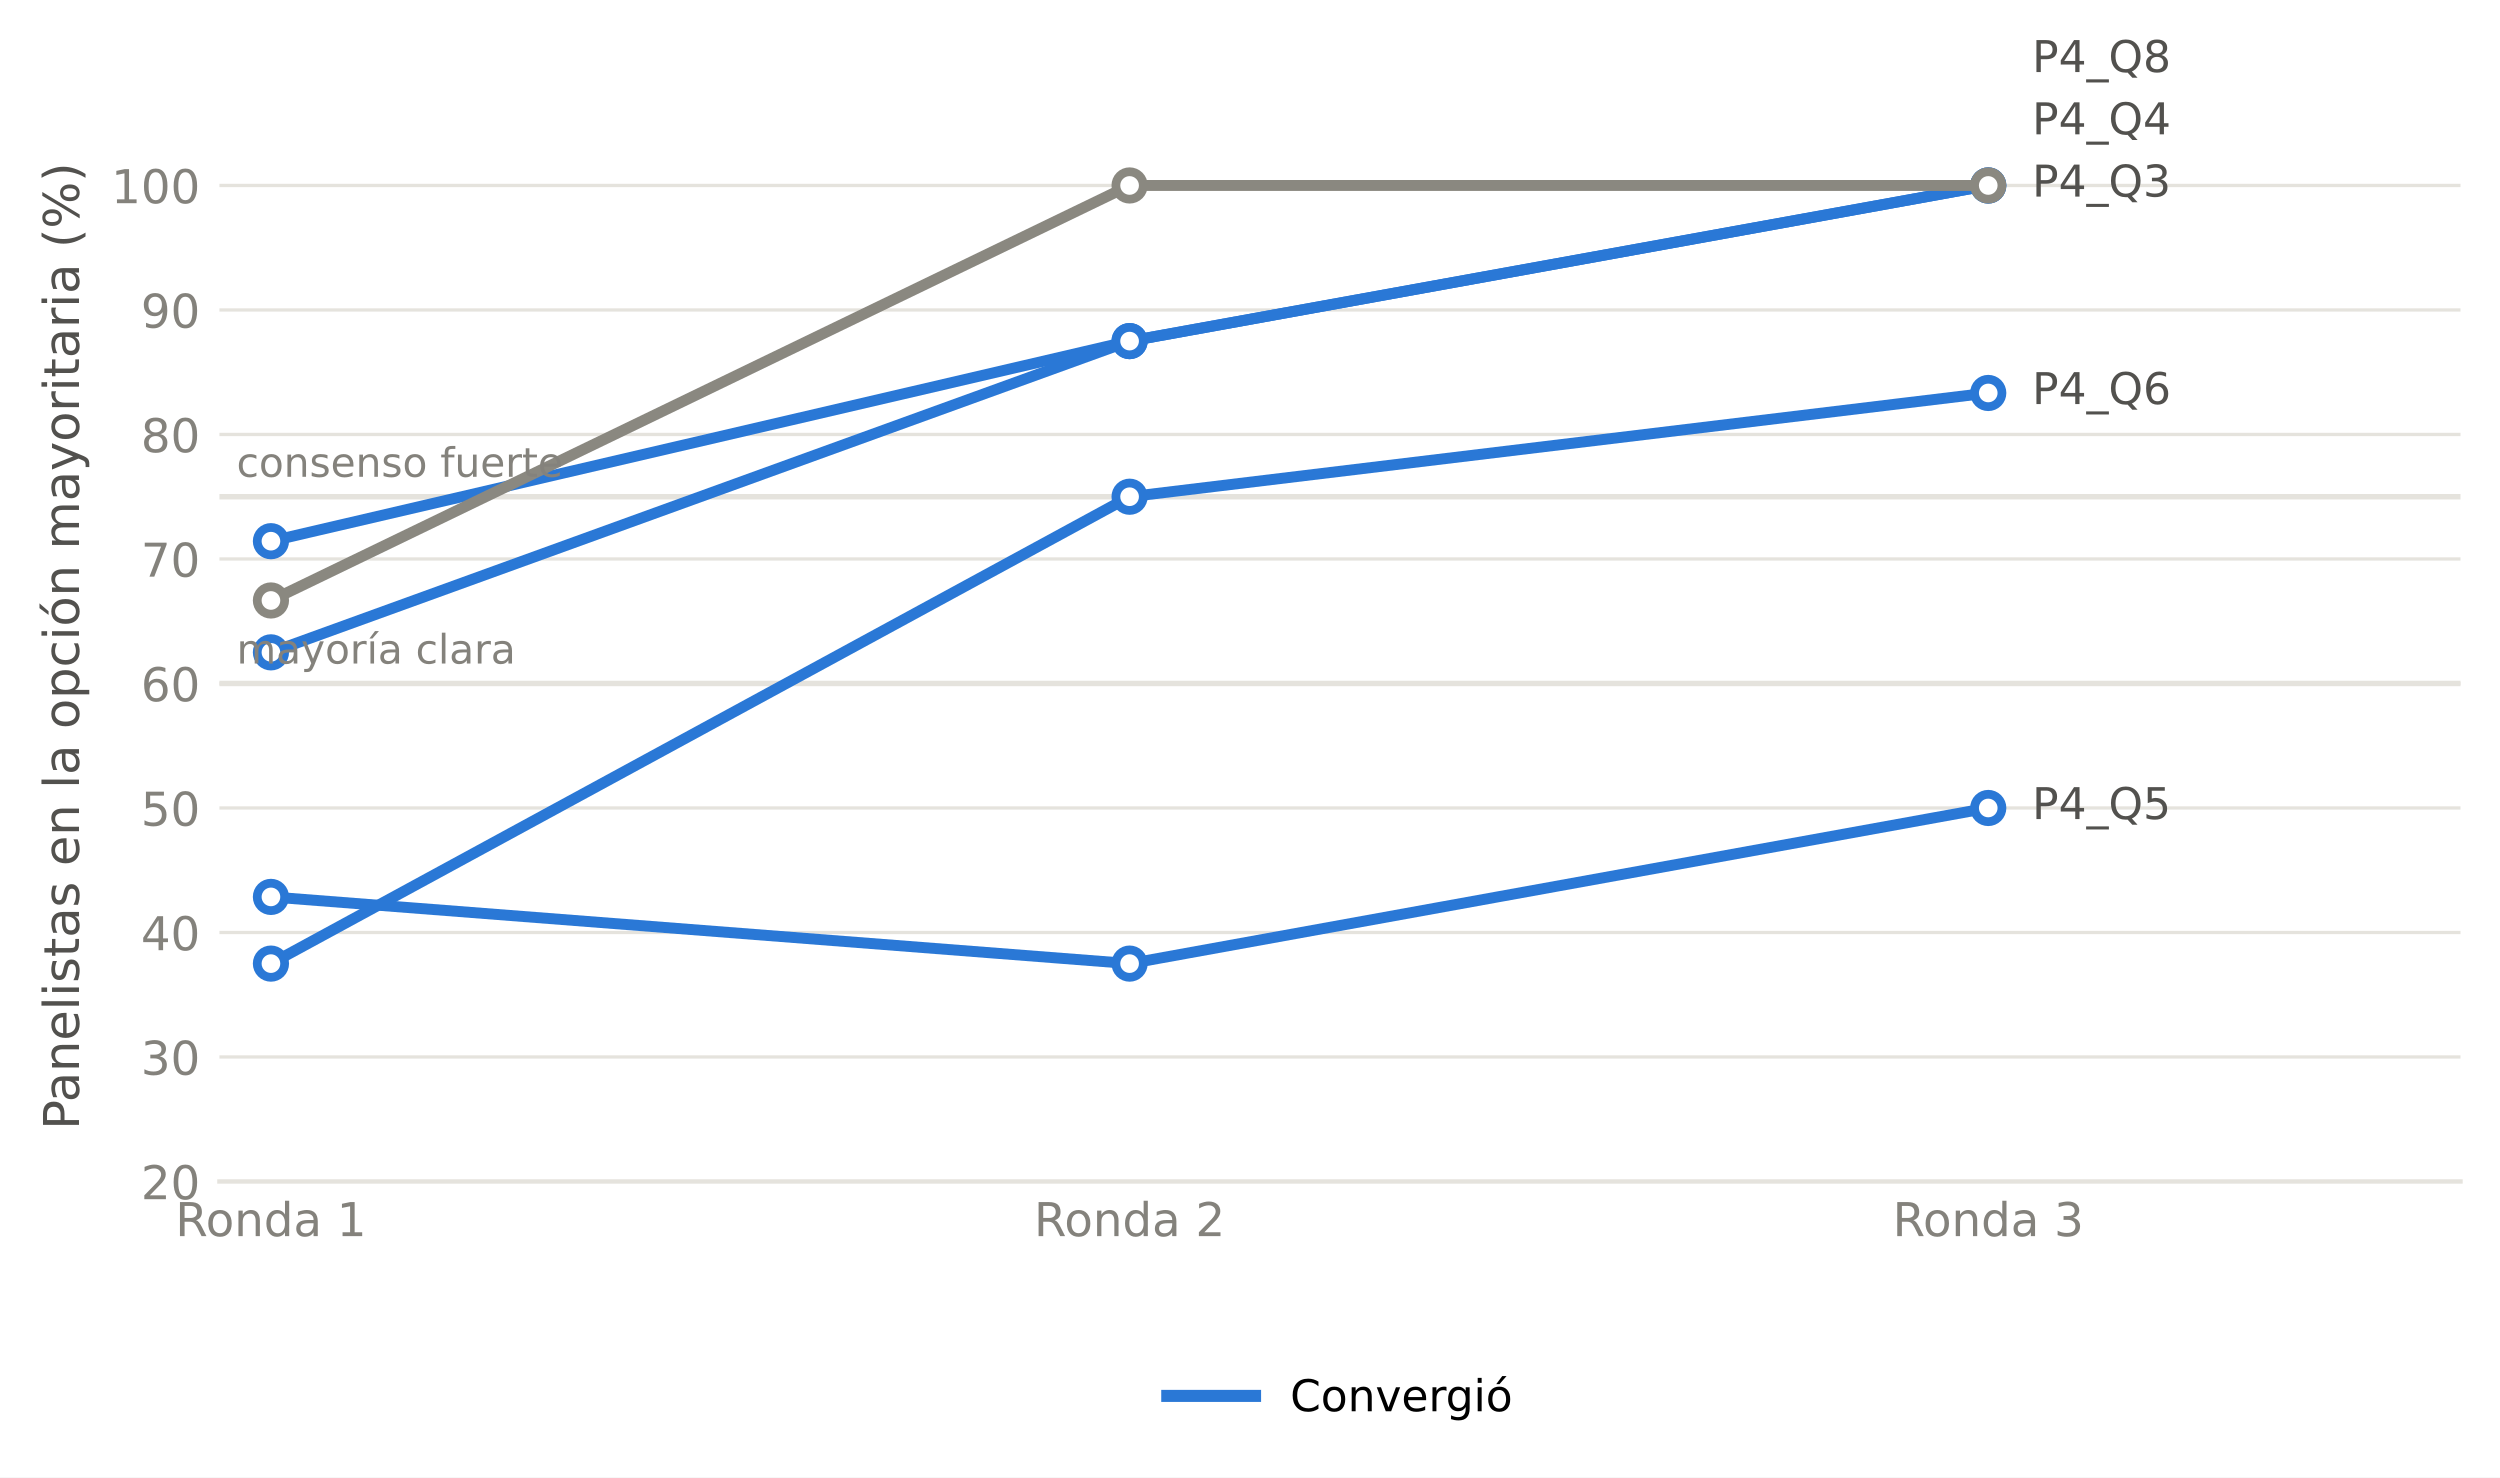
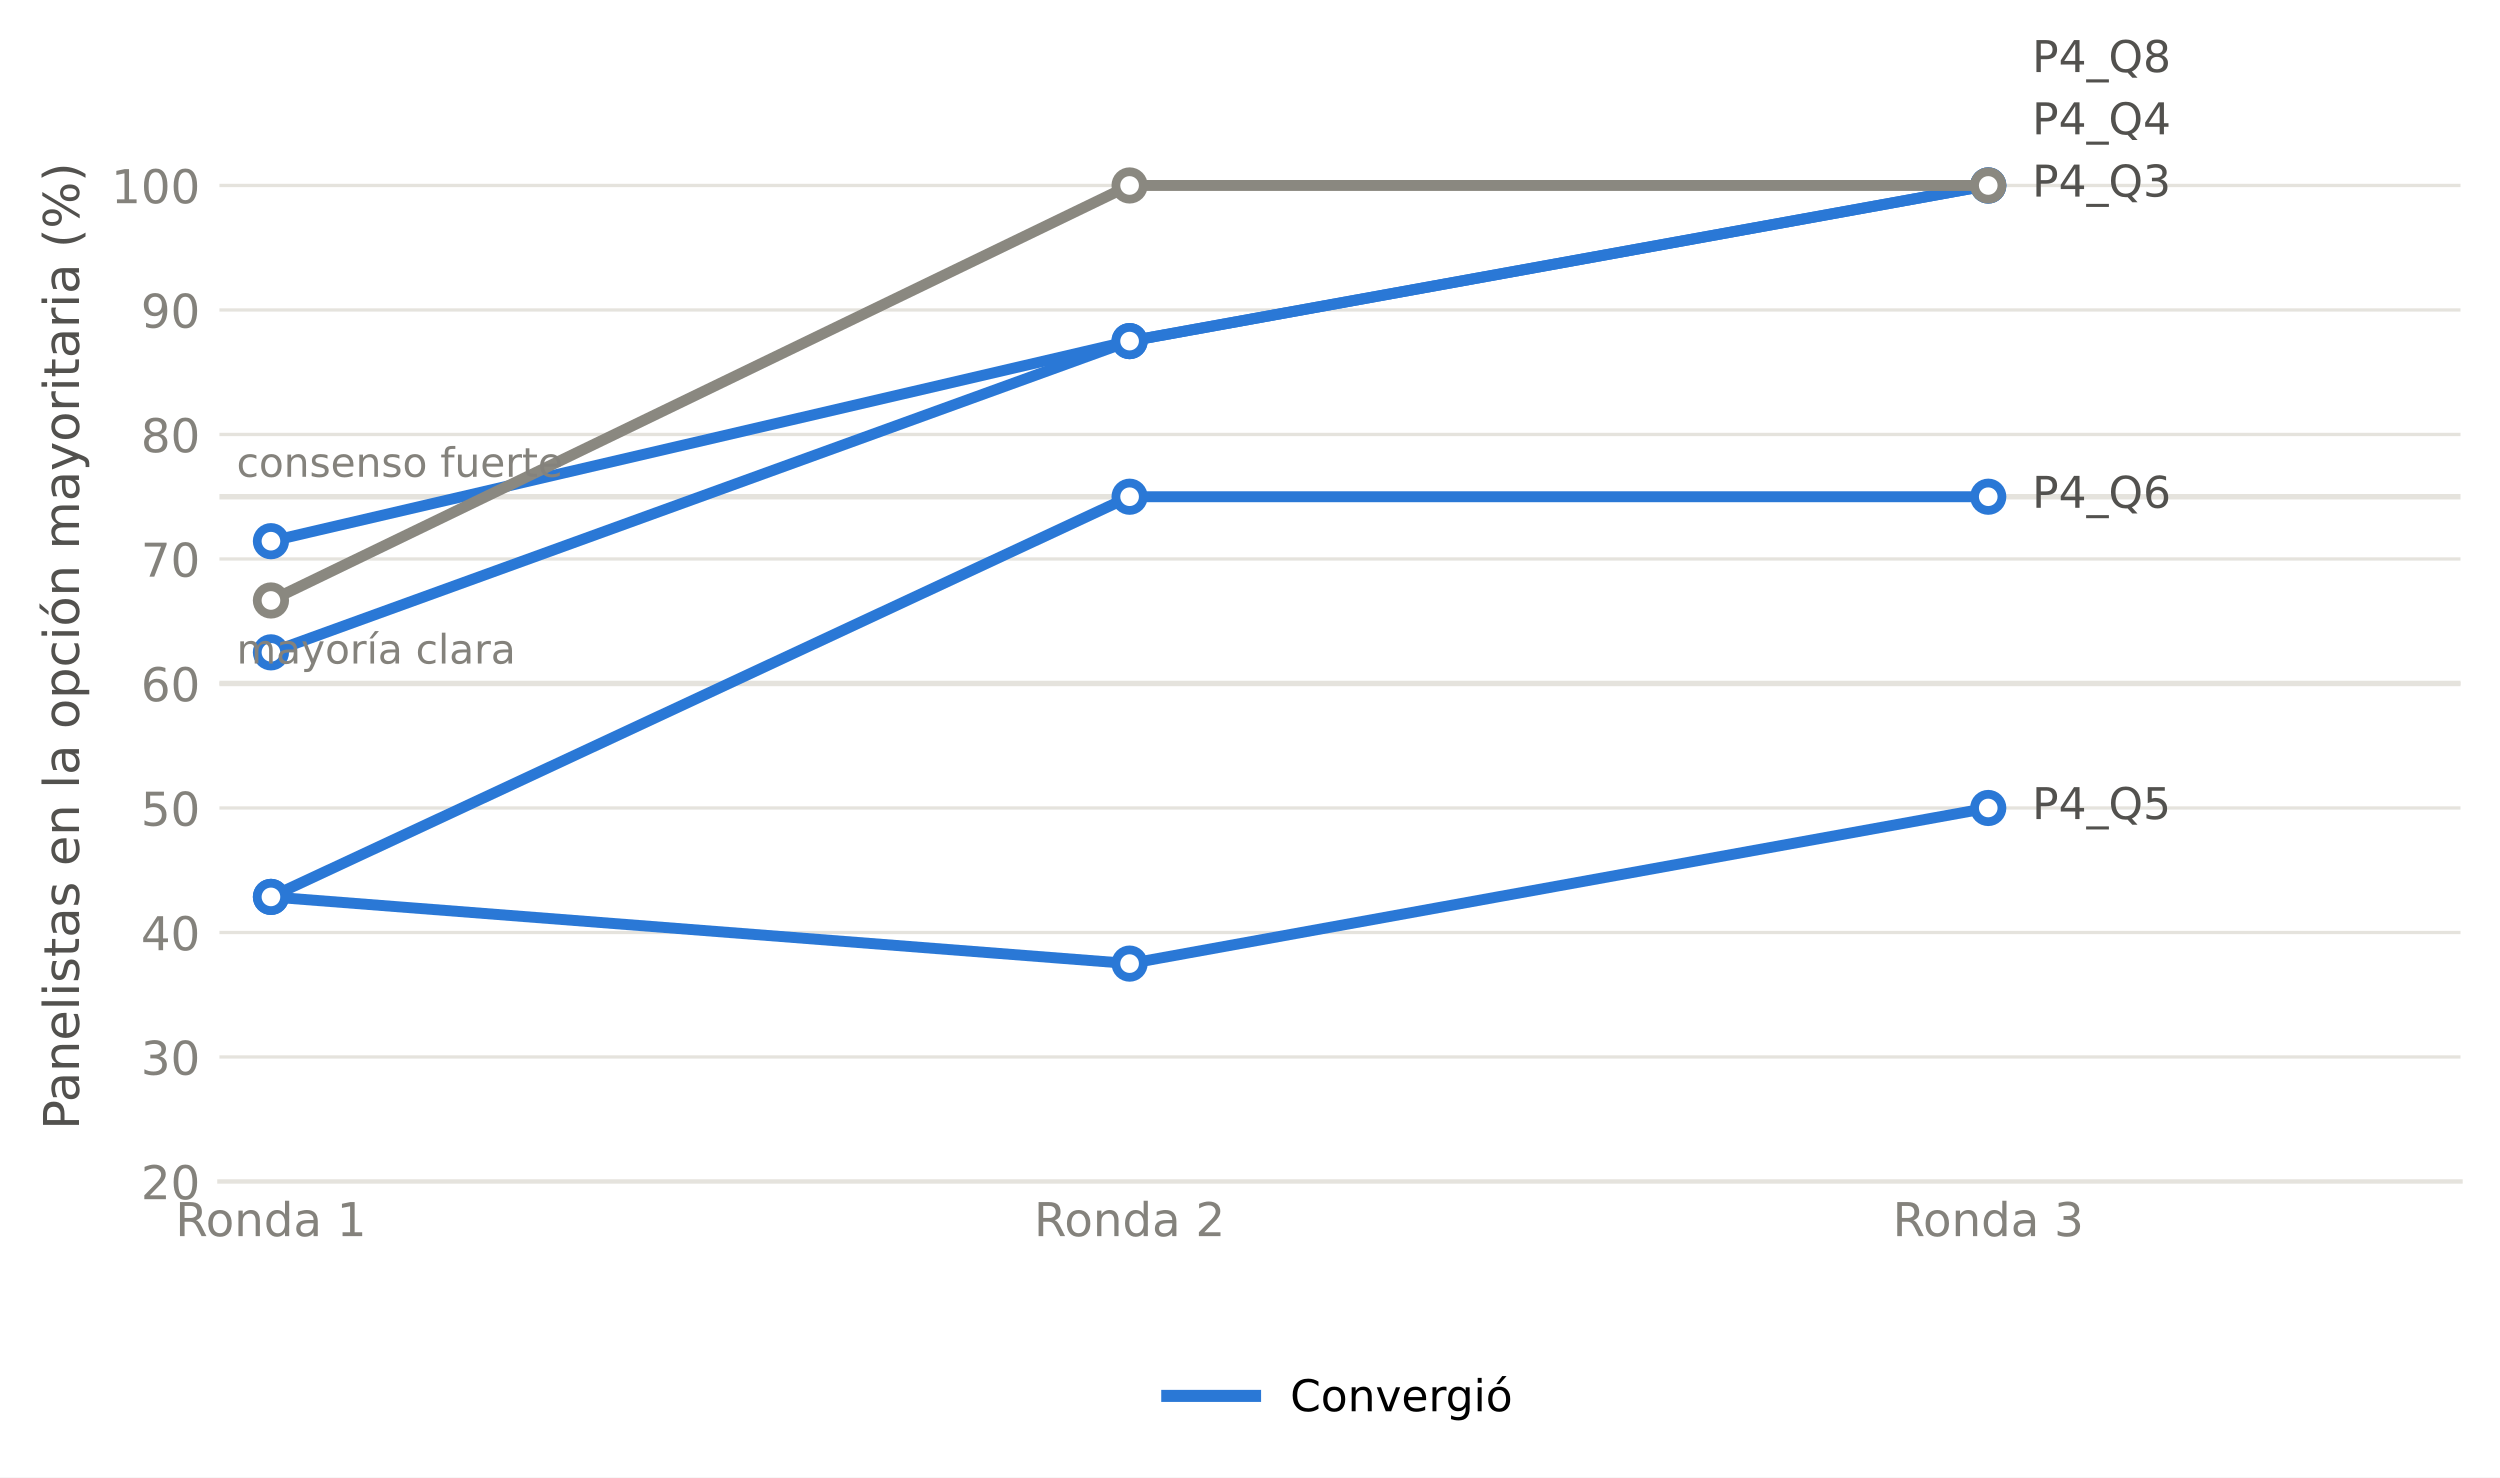
<svg xmlns="http://www.w3.org/2000/svg" xmlns:xlink="http://www.w3.org/1999/xlink" width="455.675pt" height="269.292pt" viewBox="0 0 455.675 269.292" version="1.1">
  <defs>
    <style type="text/css">*{stroke-linejoin: round; stroke-linecap: butt}</style>
  </defs>
  <g id="figure_1">
    <g id="patch_1">
      <path d="M 0 269.292  L 455.675 269.292  L 455.675 0  L 0 0  z " style="fill: #ffffff" />
    </g>
    <g id="axes_1">
      <g id="patch_2">
        <path d="M 39.995 215.35  L 448.475 215.35  L 448.475 20.189  L 39.995 20.189  z " style="fill: #ffffff" />
      </g>
      <g id="line2d_1">
-         <path d="M 39.995 90.538  L 448.475 90.538  " clip-path="url(#pd562fb6fbf)" style="fill: none; stroke: #e5e3dd; stroke-linecap: square" />
+         <path d="M 39.995 90.538  L 448.475 90.538  " clip-path="url(#p81e46da6e1)" style="fill: none; stroke: #e5e3dd; stroke-linecap: square" />
      </g>
      <g id="line2d_2">
-         <path d="M 39.995 124.578  L 448.475 124.578  " clip-path="url(#pd562fb6fbf)" style="fill: none; stroke: #e5e3dd; stroke-linecap: square" />
+         <path d="M 39.995 124.578  L 448.475 124.578  " clip-path="url(#p81e46da6e1)" style="fill: none; stroke: #e5e3dd; stroke-linecap: square" />
      </g>
      <g id="matplotlib.axis_1">
        <g id="xtick_1">
          <g id="line2d_3" />
          <g id="text_1">
            <text style="font-size: 8.5px; font-family: 'DejaVu Sans', 'Helvetica', 'Arial', sans-serif; text-anchor: middle; fill: #84827c" x="49.385" y="225.309" transform="rotate(-0 49.38503 225.3088)">Ronda 1</text>
          </g>
        </g>
        <g id="xtick_2">
          <g id="line2d_4" />
          <g id="text_2">
            <text style="font-size: 8.5px; font-family: 'DejaVu Sans', 'Helvetica', 'Arial', sans-serif; text-anchor: middle; fill: #84827c" x="205.891" y="225.309" transform="rotate(-0 205.8908 225.3088)">Ronda 2</text>
          </g>
        </g>
        <g id="xtick_3">
          <g id="line2d_5" />
          <g id="text_3">
            <text style="font-size: 8.5px; font-family: 'DejaVu Sans', 'Helvetica', 'Arial', sans-serif; text-anchor: middle; fill: #84827c" x="362.397" y="225.309" transform="rotate(-0 362.3965 225.3088)">Ronda 3</text>
          </g>
        </g>
      </g>
      <g id="matplotlib.axis_2">
        <g id="ytick_1">
          <g id="line2d_6">
-             <path d="M 39.995 215.35  L 448.475 215.35  " clip-path="url(#pd562fb6fbf)" style="fill: none; stroke: #e5e3dd; stroke-width: 0.6; stroke-linecap: square" />
+             <path d="M 39.995 215.35  L 448.475 215.35  " clip-path="url(#p81e46da6e1)" style="fill: none; stroke: #e5e3dd; stroke-width: 0.6; stroke-linecap: square" />
          </g>
          <g id="line2d_7" />
          <g id="text_4">
            <text style="font-size: 8.5px; font-family: 'DejaVu Sans', 'Helvetica', 'Arial', sans-serif; text-anchor: end; fill: #84827c" x="36.495" y="218.579" transform="rotate(-0 36.49469 218.5795)">20</text>
          </g>
        </g>
        <g id="ytick_2">
          <g id="line2d_8">
-             <path d="M 39.995 192.657  L 448.475 192.657  " clip-path="url(#pd562fb6fbf)" style="fill: none; stroke: #e5e3dd; stroke-width: 0.6; stroke-linecap: square" />
+             <path d="M 39.995 192.657  L 448.475 192.657  " clip-path="url(#p81e46da6e1)" style="fill: none; stroke: #e5e3dd; stroke-width: 0.6; stroke-linecap: square" />
          </g>
          <g id="line2d_9" />
          <g id="text_5">
            <text style="font-size: 8.5px; font-family: 'DejaVu Sans', 'Helvetica', 'Arial', sans-serif; text-anchor: end; fill: #84827c" x="36.495" y="195.886" transform="rotate(-0 36.49469 195.8864)">30</text>
          </g>
        </g>
        <g id="ytick_3">
          <g id="line2d_10">
-             <path d="M 39.995 169.964  L 448.475 169.964  " clip-path="url(#pd562fb6fbf)" style="fill: none; stroke: #e5e3dd; stroke-width: 0.6; stroke-linecap: square" />
+             <path d="M 39.995 169.964  L 448.475 169.964  " clip-path="url(#p81e46da6e1)" style="fill: none; stroke: #e5e3dd; stroke-width: 0.6; stroke-linecap: square" />
          </g>
          <g id="line2d_11" />
          <g id="text_6">
            <text style="font-size: 8.5px; font-family: 'DejaVu Sans', 'Helvetica', 'Arial', sans-serif; text-anchor: end; fill: #84827c" x="36.495" y="173.193" transform="rotate(-0 36.49469 173.1932)">40</text>
          </g>
        </g>
        <g id="ytick_4">
          <g id="line2d_12">
-             <path d="M 39.995 147.271  L 448.475 147.271  " clip-path="url(#pd562fb6fbf)" style="fill: none; stroke: #e5e3dd; stroke-width: 0.6; stroke-linecap: square" />
+             <path d="M 39.995 147.271  L 448.475 147.271  " clip-path="url(#p81e46da6e1)" style="fill: none; stroke: #e5e3dd; stroke-width: 0.6; stroke-linecap: square" />
          </g>
          <g id="line2d_13" />
          <g id="text_7">
            <text style="font-size: 8.5px; font-family: 'DejaVu Sans', 'Helvetica', 'Arial', sans-serif; text-anchor: end; fill: #84827c" x="36.495" y="150.5" transform="rotate(-0 36.49469 150.5001)">50</text>
          </g>
        </g>
        <g id="ytick_5">
          <g id="line2d_14">
-             <path d="M 39.995 124.578  L 448.475 124.578  " clip-path="url(#pd562fb6fbf)" style="fill: none; stroke: #e5e3dd; stroke-width: 0.6; stroke-linecap: square" />
+             <path d="M 39.995 124.578  L 448.475 124.578  " clip-path="url(#p81e46da6e1)" style="fill: none; stroke: #e5e3dd; stroke-width: 0.6; stroke-linecap: square" />
          </g>
          <g id="line2d_15" />
          <g id="text_8">
            <text style="font-size: 8.5px; font-family: 'DejaVu Sans', 'Helvetica', 'Arial', sans-serif; text-anchor: end; fill: #84827c" x="36.495" y="127.807" transform="rotate(-0 36.49469 127.8069)">60</text>
          </g>
        </g>
        <g id="ytick_6">
          <g id="line2d_16">
-             <path d="M 39.995 101.884  L 448.475 101.884  " clip-path="url(#pd562fb6fbf)" style="fill: none; stroke: #e5e3dd; stroke-width: 0.6; stroke-linecap: square" />
+             <path d="M 39.995 101.884  L 448.475 101.884  " clip-path="url(#p81e46da6e1)" style="fill: none; stroke: #e5e3dd; stroke-width: 0.6; stroke-linecap: square" />
          </g>
          <g id="line2d_17" />
          <g id="text_9">
            <text style="font-size: 8.5px; font-family: 'DejaVu Sans', 'Helvetica', 'Arial', sans-serif; text-anchor: end; fill: #84827c" x="36.495" y="105.114" transform="rotate(-0 36.49469 105.1138)">70</text>
          </g>
        </g>
        <g id="ytick_7">
          <g id="line2d_18">
-             <path d="M 39.995 79.191  L 448.475 79.191  " clip-path="url(#pd562fb6fbf)" style="fill: none; stroke: #e5e3dd; stroke-width: 0.6; stroke-linecap: square" />
+             <path d="M 39.995 79.191  L 448.475 79.191  " clip-path="url(#p81e46da6e1)" style="fill: none; stroke: #e5e3dd; stroke-width: 0.6; stroke-linecap: square" />
          </g>
          <g id="line2d_19" />
          <g id="text_10">
            <text style="font-size: 8.5px; font-family: 'DejaVu Sans', 'Helvetica', 'Arial', sans-serif; text-anchor: end; fill: #84827c" x="36.495" y="82.421" transform="rotate(-0 36.49469 82.42064)">80</text>
          </g>
        </g>
        <g id="ytick_8">
          <g id="line2d_20">
-             <path d="M 39.995 56.498  L 448.475 56.498  " clip-path="url(#pd562fb6fbf)" style="fill: none; stroke: #e5e3dd; stroke-width: 0.6; stroke-linecap: square" />
+             <path d="M 39.995 56.498  L 448.475 56.498  " clip-path="url(#p81e46da6e1)" style="fill: none; stroke: #e5e3dd; stroke-width: 0.6; stroke-linecap: square" />
          </g>
          <g id="line2d_21" />
          <g id="text_11">
            <text style="font-size: 8.5px; font-family: 'DejaVu Sans', 'Helvetica', 'Arial', sans-serif; text-anchor: end; fill: #84827c" x="36.495" y="59.727" transform="rotate(-0 36.49469 59.7275)">90</text>
          </g>
        </g>
        <g id="ytick_9">
          <g id="line2d_22">
-             <path d="M 39.995 33.805  L 448.475 33.805  " clip-path="url(#pd562fb6fbf)" style="fill: none; stroke: #e5e3dd; stroke-width: 0.6; stroke-linecap: square" />
+             <path d="M 39.995 33.805  L 448.475 33.805  " clip-path="url(#p81e46da6e1)" style="fill: none; stroke: #e5e3dd; stroke-width: 0.6; stroke-linecap: square" />
          </g>
          <g id="line2d_23" />
          <g id="text_12">
            <text style="font-size: 8.5px; font-family: 'DejaVu Sans', 'Helvetica', 'Arial', sans-serif; text-anchor: end; fill: #84827c" x="36.495" y="37.034" transform="rotate(-0 36.49469 37.03435)">100</text>
          </g>
        </g>
        <g id="text_13">
          <text style="font-size: 9px; font-family: 'DejaVu Sans', 'Helvetica', 'Arial', sans-serif; text-anchor: middle; fill: #52514e" x="14.399" y="117.77" transform="rotate(-90 14.39859 117.7696)">Panelistas en la opción mayoritaria (%)</text>
        </g>
      </g>
      <g id="patch_3">
        <path d="M 39.995 215.35  L 448.475 215.35  " style="fill: none; stroke: #e5e3dd; stroke-width: 0.8; stroke-linejoin: miter; stroke-linecap: square" />
      </g>
      <g id="line2d_24">
-         <path d="M 49.385 98.643  L 205.891 62.171  L 362.397 33.805  " clip-path="url(#pd562fb6fbf)" style="fill: none; stroke: #2a78d6; stroke-width: 2; stroke-linecap: square" />
+         <path d="M 49.385 98.643  L 205.891 62.171  L 362.397 33.805  " clip-path="url(#p81e46da6e1)" style="fill: none; stroke: #2a78d6; stroke-width: 2; stroke-linecap: square" />
        <defs>
-           <path id="m22f49318fb" d="M 0 2.5  C 0.663 2.5 1.299 2.237 1.768 1.768  C 2.237 1.299 2.5 0.663 2.5 0  C 2.5 -0.663 2.237 -1.299 1.768 -1.768  C 1.299 -2.237 0.663 -2.5 0 -2.5  C -0.663 -2.5 -1.299 -2.237 -1.768 -1.768  C -2.237 -1.299 -2.5 -0.663 -2.5 0  C -2.5 0.663 -2.237 1.299 -1.768 1.768  C -1.299 2.237 -0.663 2.5 0 2.5  z " style="stroke: #2a78d6; stroke-width: 1.6" />
+           <path id="m9e9bd2edbd" d="M 0 2.5  C 0.663 2.5 1.299 2.237 1.768 1.768  C 2.237 1.299 2.5 0.663 2.5 0  C 2.5 -0.663 2.237 -1.299 1.768 -1.768  C 1.299 -2.237 0.663 -2.5 0 -2.5  C -0.663 -2.5 -1.299 -2.237 -1.768 -1.768  C -2.237 -1.299 -2.5 -0.663 -2.5 0  C -2.5 0.663 -2.237 1.299 -1.768 1.768  C -1.299 2.237 -0.663 2.5 0 2.5  z " style="stroke: #2a78d6; stroke-width: 1.6" />
        </defs>
-         <g clip-path="url(#pd562fb6fbf)">
-           <use xlink:href="#m22f49318fb" x="49.385" y="98.643" style="fill: #ffffff; stroke: #2a78d6; stroke-width: 1.6" />
-           <use xlink:href="#m22f49318fb" x="205.891" y="62.171" style="fill: #ffffff; stroke: #2a78d6; stroke-width: 1.6" />
-           <use xlink:href="#m22f49318fb" x="362.397" y="33.805" style="fill: #ffffff; stroke: #2a78d6; stroke-width: 1.6" />
+         <g clip-path="url(#p81e46da6e1)">
+           <use xlink:href="#m9e9bd2edbd" x="49.385" y="98.643" style="fill: #ffffff; stroke: #2a78d6; stroke-width: 1.6" />
+           <use xlink:href="#m9e9bd2edbd" x="205.891" y="62.171" style="fill: #ffffff; stroke: #2a78d6; stroke-width: 1.6" />
+           <use xlink:href="#m9e9bd2edbd" x="362.397" y="33.805" style="fill: #ffffff; stroke: #2a78d6; stroke-width: 1.6" />
        </g>
      </g>
      <g id="line2d_25">
-         <path d="M 49.385 118.904  L 205.891 62.171  L 362.397 33.805  " clip-path="url(#pd562fb6fbf)" style="fill: none; stroke: #2a78d6; stroke-width: 2; stroke-linecap: square" />
-         <g clip-path="url(#pd562fb6fbf)">
-           <use xlink:href="#m22f49318fb" x="49.385" y="118.904" style="fill: #ffffff; stroke: #2a78d6; stroke-width: 1.6" />
-           <use xlink:href="#m22f49318fb" x="205.891" y="62.171" style="fill: #ffffff; stroke: #2a78d6; stroke-width: 1.6" />
-           <use xlink:href="#m22f49318fb" x="362.397" y="33.805" style="fill: #ffffff; stroke: #2a78d6; stroke-width: 1.6" />
+         <path d="M 49.385 118.904  L 205.891 62.171  L 362.397 33.805  " clip-path="url(#p81e46da6e1)" style="fill: none; stroke: #2a78d6; stroke-width: 2; stroke-linecap: square" />
+         <g clip-path="url(#p81e46da6e1)">
+           <use xlink:href="#m9e9bd2edbd" x="49.385" y="118.904" style="fill: #ffffff; stroke: #2a78d6; stroke-width: 1.6" />
+           <use xlink:href="#m9e9bd2edbd" x="205.891" y="62.171" style="fill: #ffffff; stroke: #2a78d6; stroke-width: 1.6" />
+           <use xlink:href="#m9e9bd2edbd" x="362.397" y="33.805" style="fill: #ffffff; stroke: #2a78d6; stroke-width: 1.6" />
        </g>
      </g>
      <g id="line2d_26">
-         <path d="M 49.385 163.48  L 205.891 175.637  L 362.397 147.271  " clip-path="url(#pd562fb6fbf)" style="fill: none; stroke: #2a78d6; stroke-width: 2; stroke-linecap: square" />
-         <g clip-path="url(#pd562fb6fbf)">
-           <use xlink:href="#m22f49318fb" x="49.385" y="163.48" style="fill: #ffffff; stroke: #2a78d6; stroke-width: 1.6" />
-           <use xlink:href="#m22f49318fb" x="205.891" y="175.637" style="fill: #ffffff; stroke: #2a78d6; stroke-width: 1.6" />
-           <use xlink:href="#m22f49318fb" x="362.397" y="147.271" style="fill: #ffffff; stroke: #2a78d6; stroke-width: 1.6" />
+         <path d="M 49.385 163.48  L 205.891 175.637  L 362.397 147.271  " clip-path="url(#p81e46da6e1)" style="fill: none; stroke: #2a78d6; stroke-width: 2; stroke-linecap: square" />
+         <g clip-path="url(#p81e46da6e1)">
+           <use xlink:href="#m9e9bd2edbd" x="49.385" y="163.48" style="fill: #ffffff; stroke: #2a78d6; stroke-width: 1.6" />
+           <use xlink:href="#m9e9bd2edbd" x="205.891" y="175.637" style="fill: #ffffff; stroke: #2a78d6; stroke-width: 1.6" />
+           <use xlink:href="#m9e9bd2edbd" x="362.397" y="147.271" style="fill: #ffffff; stroke: #2a78d6; stroke-width: 1.6" />
        </g>
      </g>
      <g id="line2d_27">
-         <path d="M 49.385 175.637  L 205.891 90.538  L 362.397 71.627  " clip-path="url(#pd562fb6fbf)" style="fill: none; stroke: #2a78d6; stroke-width: 2; stroke-linecap: square" />
-         <g clip-path="url(#pd562fb6fbf)">
-           <use xlink:href="#m22f49318fb" x="49.385" y="175.637" style="fill: #ffffff; stroke: #2a78d6; stroke-width: 1.6" />
-           <use xlink:href="#m22f49318fb" x="205.891" y="90.538" style="fill: #ffffff; stroke: #2a78d6; stroke-width: 1.6" />
-           <use xlink:href="#m22f49318fb" x="362.397" y="71.627" style="fill: #ffffff; stroke: #2a78d6; stroke-width: 1.6" />
+         <path d="M 49.385 163.48  L 205.891 90.538  L 362.397 90.538  " clip-path="url(#p81e46da6e1)" style="fill: none; stroke: #2a78d6; stroke-width: 2; stroke-linecap: square" />
+         <g clip-path="url(#p81e46da6e1)">
+           <use xlink:href="#m9e9bd2edbd" x="49.385" y="163.48" style="fill: #ffffff; stroke: #2a78d6; stroke-width: 1.6" />
+           <use xlink:href="#m9e9bd2edbd" x="205.891" y="90.538" style="fill: #ffffff; stroke: #2a78d6; stroke-width: 1.6" />
+           <use xlink:href="#m9e9bd2edbd" x="362.397" y="90.538" style="fill: #ffffff; stroke: #2a78d6; stroke-width: 1.6" />
        </g>
      </g>
      <g id="line2d_28">
-         <path d="M 49.385 109.449  L 205.891 33.805  L 362.397 33.805  " clip-path="url(#pd562fb6fbf)" style="fill: none; stroke: #8a8880; stroke-width: 2; stroke-linecap: square" />
+         <path d="M 49.385 109.449  L 205.891 33.805  L 362.397 33.805  " clip-path="url(#p81e46da6e1)" style="fill: none; stroke: #8a8880; stroke-width: 2; stroke-linecap: square" />
        <defs>
-           <path id="m31326675fd" d="M 0 2.5  C 0.663 2.5 1.299 2.237 1.768 1.768  C 2.237 1.299 2.5 0.663 2.5 0  C 2.5 -0.663 2.237 -1.299 1.768 -1.768  C 1.299 -2.237 0.663 -2.5 0 -2.5  C -0.663 -2.5 -1.299 -2.237 -1.768 -1.768  C -2.237 -1.299 -2.5 -0.663 -2.5 0  C -2.5 0.663 -2.237 1.299 -1.768 1.768  C -1.299 2.237 -0.663 2.5 0 2.5  z " style="stroke: #8a8880; stroke-width: 1.6" />
+           <path id="m52a8e1c926" d="M 0 2.5  C 0.663 2.5 1.299 2.237 1.768 1.768  C 2.237 1.299 2.5 0.663 2.5 0  C 2.5 -0.663 2.237 -1.299 1.768 -1.768  C 1.299 -2.237 0.663 -2.5 0 -2.5  C -0.663 -2.5 -1.299 -2.237 -1.768 -1.768  C -2.237 -1.299 -2.5 -0.663 -2.5 0  C -2.5 0.663 -2.237 1.299 -1.768 1.768  C -1.299 2.237 -0.663 2.5 0 2.5  z " style="stroke: #8a8880; stroke-width: 1.6" />
        </defs>
-         <g clip-path="url(#pd562fb6fbf)">
-           <use xlink:href="#m31326675fd" x="49.385" y="109.449" style="fill: #ffffff; stroke: #8a8880; stroke-width: 1.6" />
-           <use xlink:href="#m31326675fd" x="205.891" y="33.805" style="fill: #ffffff; stroke: #8a8880; stroke-width: 1.6" />
-           <use xlink:href="#m31326675fd" x="362.397" y="33.805" style="fill: #ffffff; stroke: #8a8880; stroke-width: 1.6" />
+         <g clip-path="url(#p81e46da6e1)">
+           <use xlink:href="#m52a8e1c926" x="49.385" y="109.449" style="fill: #ffffff; stroke: #8a8880; stroke-width: 1.6" />
+           <use xlink:href="#m52a8e1c926" x="205.891" y="33.805" style="fill: #ffffff; stroke: #8a8880; stroke-width: 1.6" />
+           <use xlink:href="#m52a8e1c926" x="362.397" y="33.805" style="fill: #ffffff; stroke: #8a8880; stroke-width: 1.6" />
        </g>
      </g>
      <g id="text_14">
        <text style="font-size: 8px; font-family: 'DejaVu Sans', 'Helvetica', 'Arial', sans-serif; text-anchor: start; fill: #52514e" x="370.397" y="149.296" transform="rotate(-0 370.3965 149.2964)">P4_Q5</text>
      </g>
      <g id="text_15">
-         <text style="font-size: 8px; font-family: 'DejaVu Sans', 'Helvetica', 'Arial', sans-serif; text-anchor: start; fill: #52514e" x="370.397" y="73.653" transform="rotate(-0 370.3965 73.65255)">P4_Q6</text>
+         <text style="font-size: 8px; font-family: 'DejaVu Sans', 'Helvetica', 'Arial', sans-serif; text-anchor: start; fill: #52514e" x="370.397" y="92.564" transform="rotate(-0 370.3965 92.5635)">P4_Q6</text>
      </g>
      <g id="text_16">
        <text style="font-size: 8px; font-family: 'DejaVu Sans', 'Helvetica', 'Arial', sans-serif; text-anchor: start; fill: #52514e" x="370.397" y="35.831" transform="rotate(-0 370.3965 35.83064)">P4_Q3</text>
      </g>
      <g id="text_17">
        <text style="font-size: 8px; font-family: 'DejaVu Sans', 'Helvetica', 'Arial', sans-serif; text-anchor: start; fill: #52514e" x="370.397" y="24.484" transform="rotate(-0 370.3965 24.48407)">P4_Q4</text>
      </g>
      <g id="text_18">
        <text style="font-size: 8px; font-family: 'DejaVu Sans', 'Helvetica', 'Arial', sans-serif; text-anchor: start; fill: #52514e" x="370.397" y="13.137" transform="rotate(-0 370.3965 13.1375)">P4_Q8</text>
      </g>
      <g id="text_19">
        <text style="font-size: 7.4px; font-family: 'DejaVu Sans', 'Helvetica', 'Arial', sans-serif; text-anchor: start; fill: #84827c" x="43.125" y="86.907" transform="rotate(-0 43.1248 86.90697)">consenso fuerte</text>
      </g>
      <g id="text_20">
        <text style="font-size: 7.4px; font-family: 'DejaVu Sans', 'Helvetica', 'Arial', sans-serif; text-anchor: start; fill: #84827c" x="43.125" y="120.947" transform="rotate(-0 43.1248 120.9467)">mayoría clara</text>
      </g>
      <g id="legend_1">
        <g id="line2d_29">
          <path d="M 212.758 254.428  L 220.758 254.428  L 228.758 254.428  " style="fill: none; stroke: #2a78d6; stroke-width: 2.2; stroke-linecap: square" />
        </g>
        <g id="text_21">
          <text style="font-size: 8px; font-family: 'DejaVu Sans', 'Helvetica', 'Arial', sans-serif; text-anchor: start" x="235.158" y="257.228" transform="rotate(-0 235.1578 257.2283)">Convergió</text>
        </g>
      </g>
    </g>
  </g>
  <defs>
-     <clipPath id="pd562fb6fbf">
+     <clipPath id="p81e46da6e1">
      <rect x="39.995" y="20.189" width="408.48" height="195.161" />
    </clipPath>
  </defs>
</svg>
